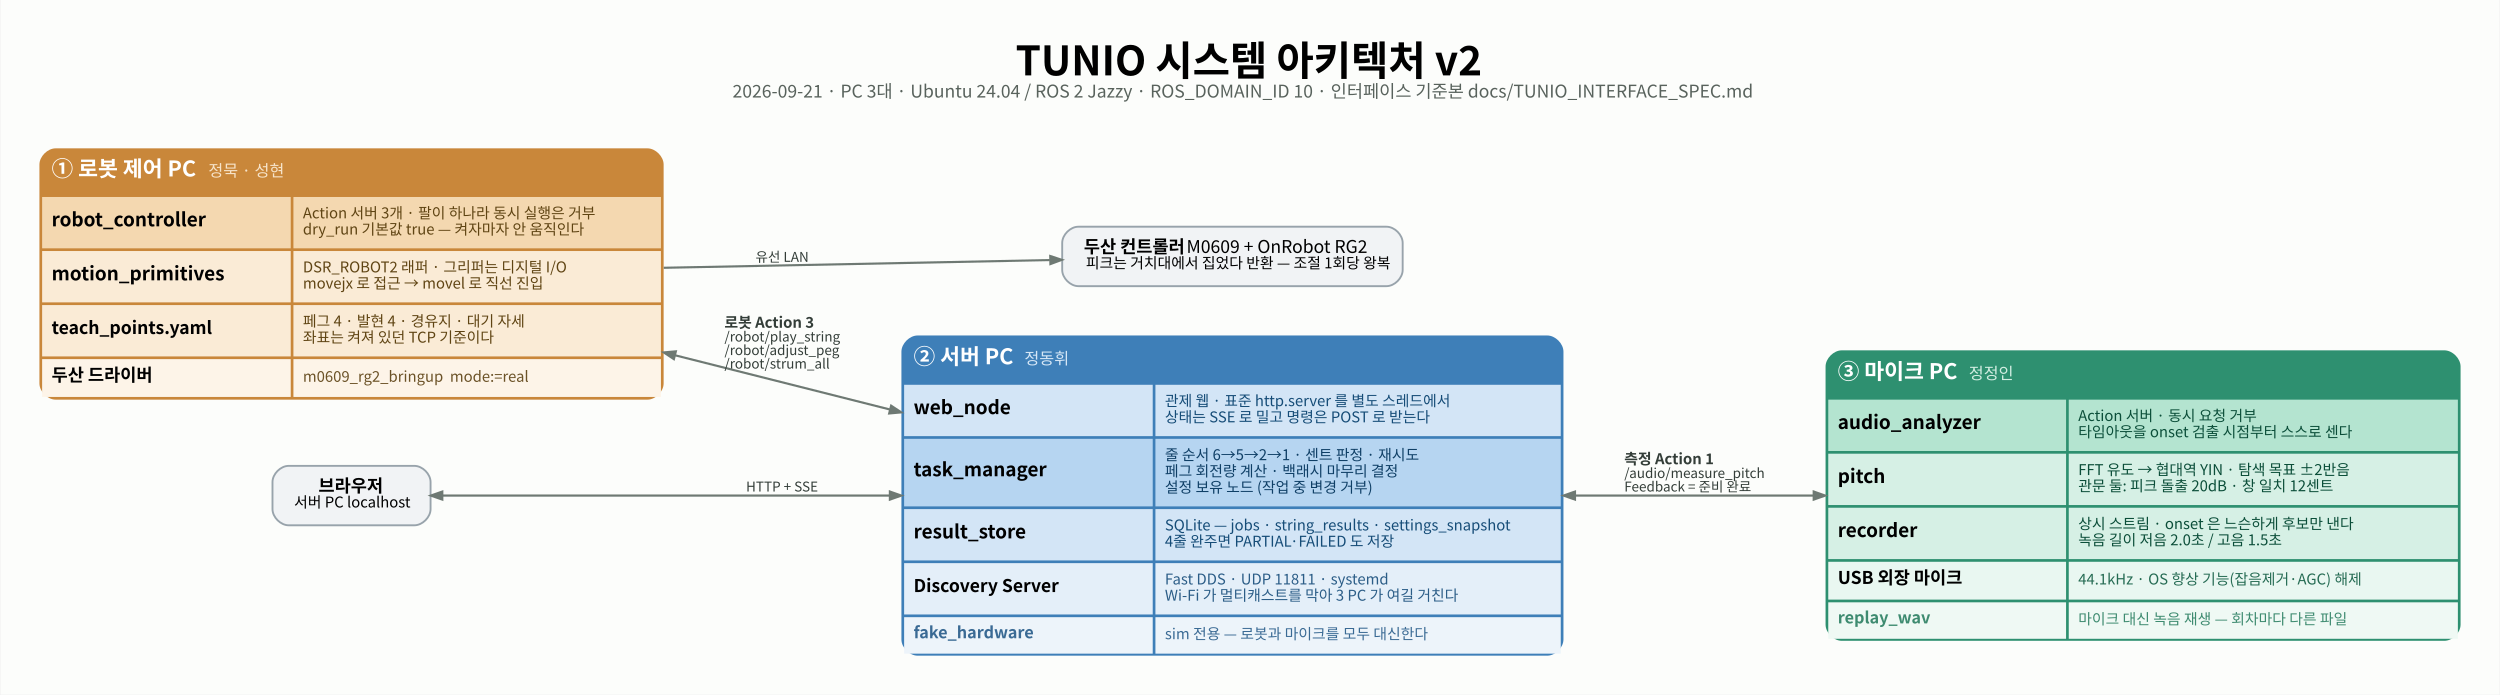
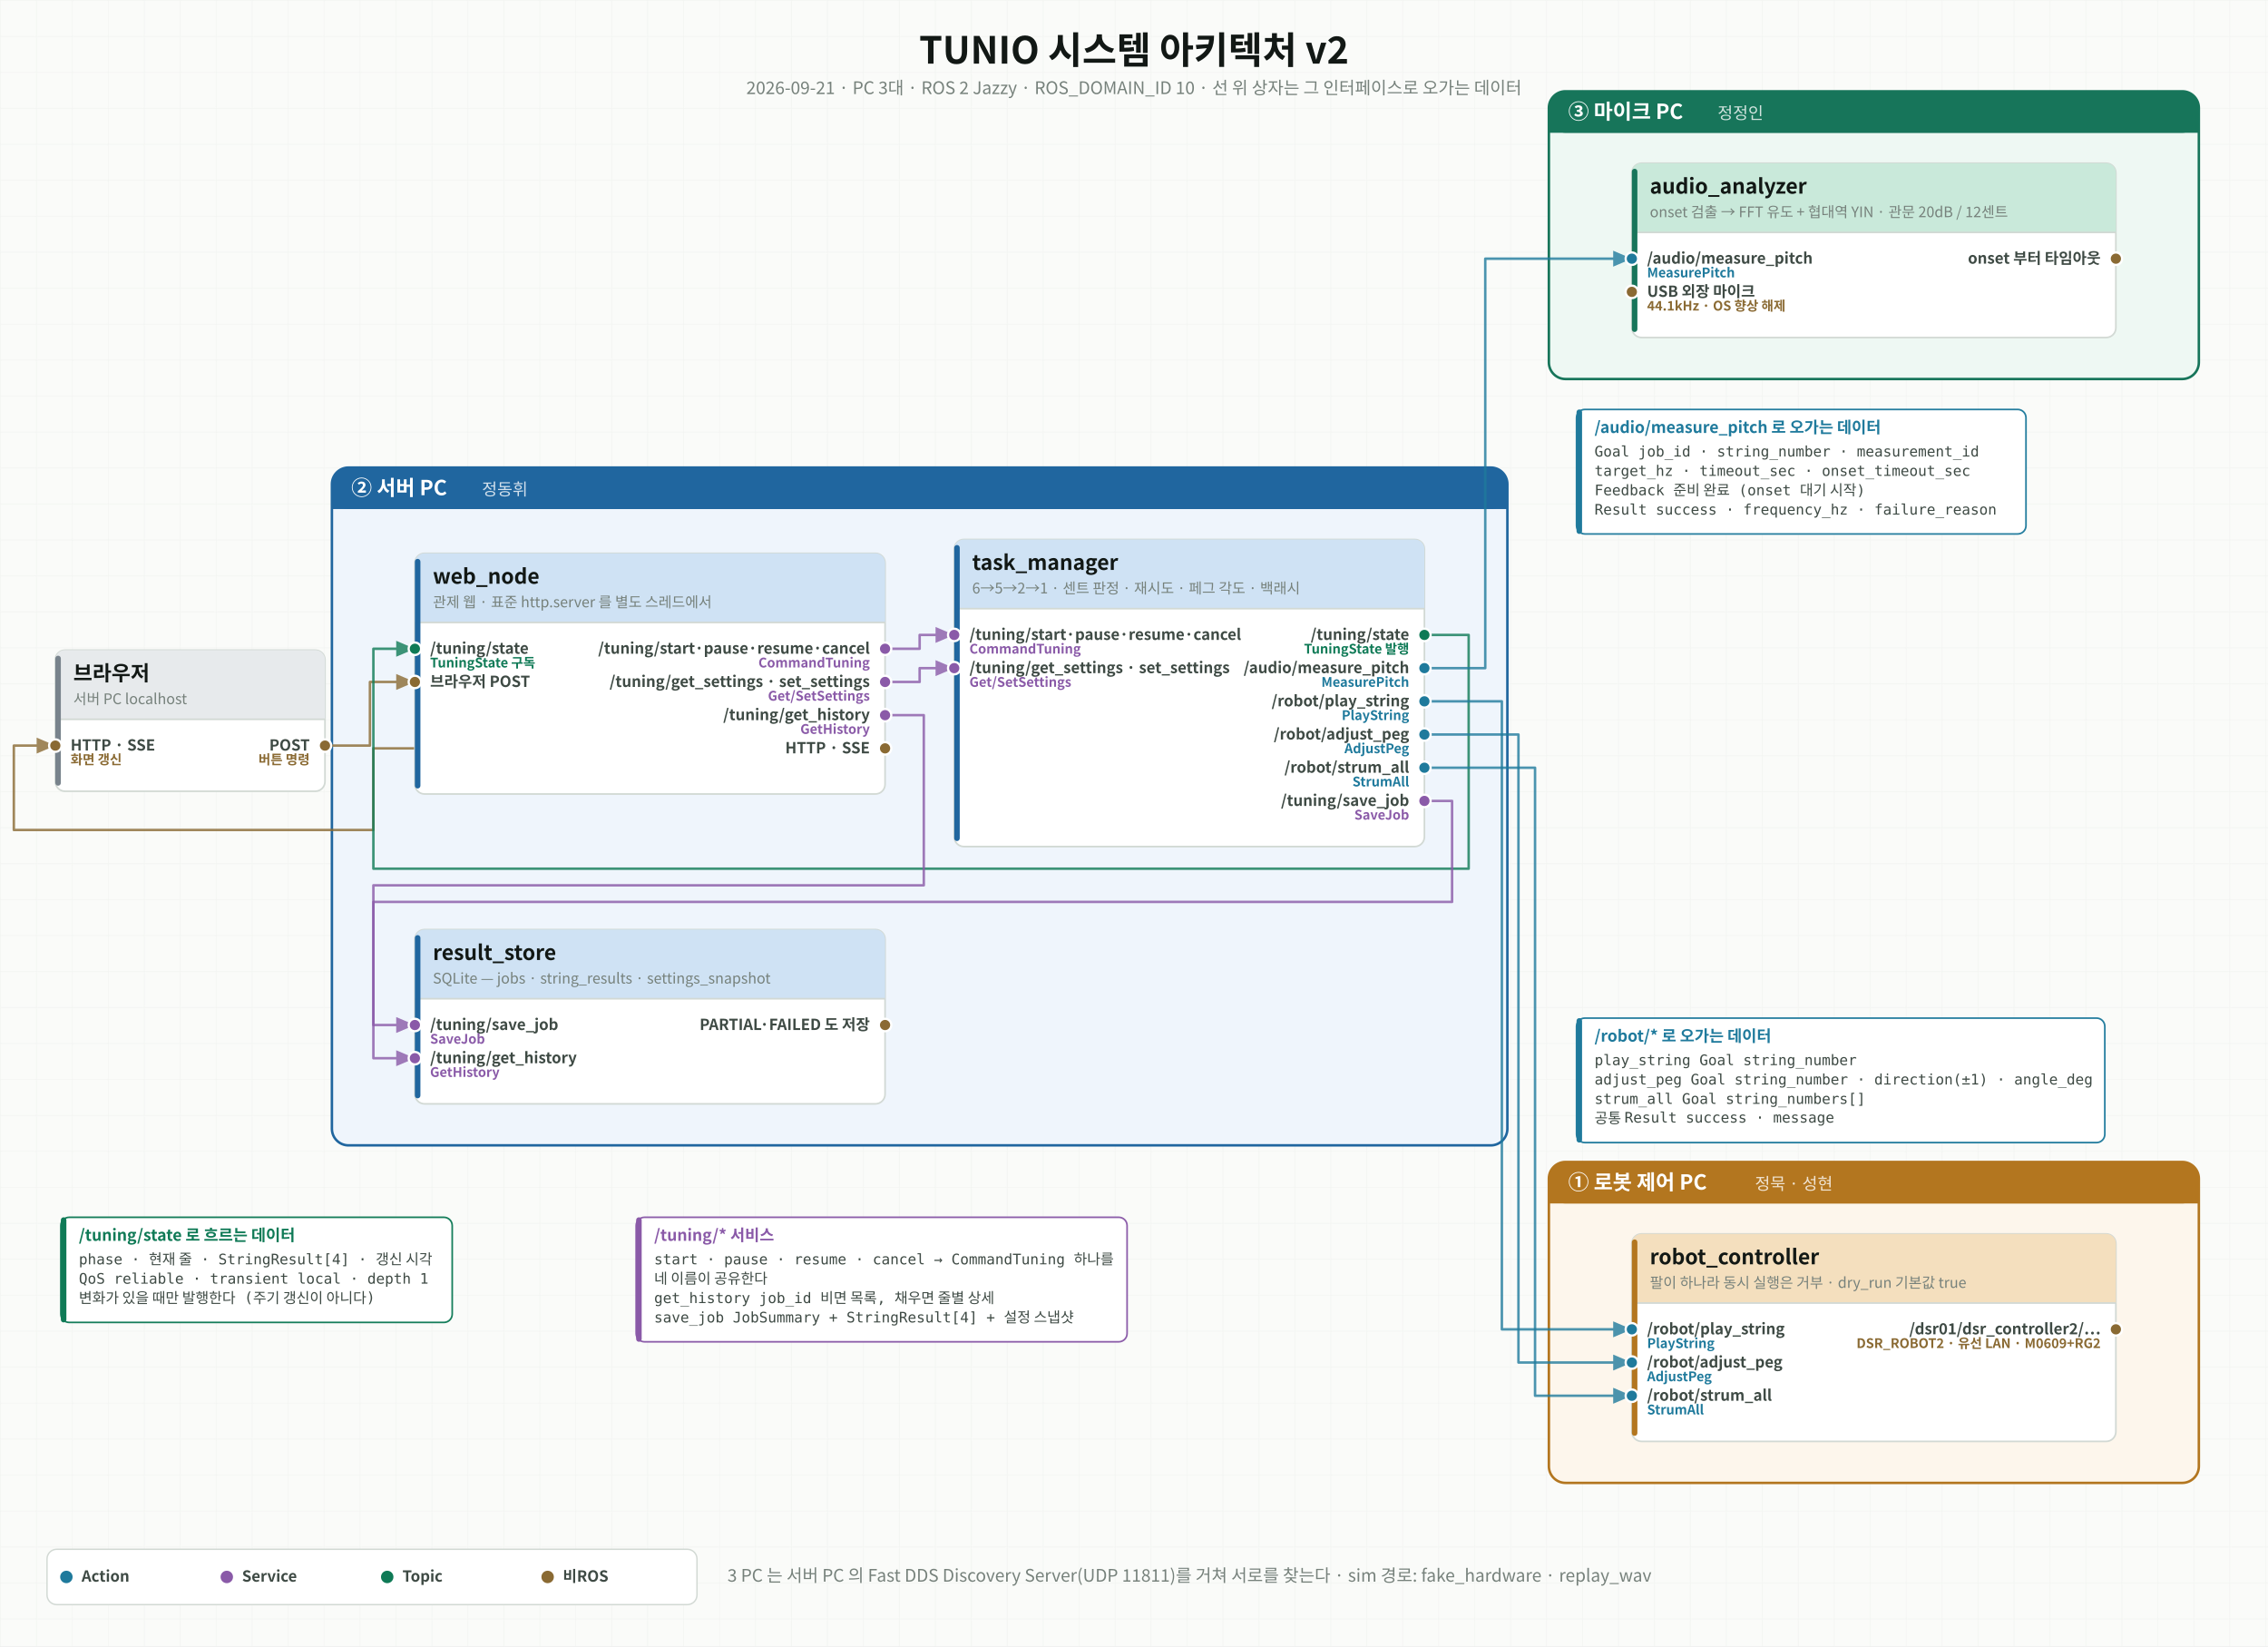
- <svg xmlns="http://www.w3.org/2000/svg" width="1850pt" height="514pt" viewBox="0.00 0.00 1849.60 514.10">
-   <g id="graph0" class="graph" transform="scale(1 1) rotate(0) translate(28.8 485.3)">
-     <polygon fill="#fcfdfb" stroke="transparent" points="-28.8,28.8 -28.8,-485.3 1820.8,-485.3 1820.8,28.8 -28.8,28.8" />
-     <text text-anchor="start" x="722.5" y="-429.5" font-family="Noto Sans CJK KR" font-weight="bold" font-size="30.00">TUNIO 시스템 아키텍처 v2</text>
-     <text text-anchor="start" x="513" y="-413.1" font-family="Noto Sans CJK KR" font-size="13.00" fill="#58625c">2026-09-21 · PC 3대 · Ubuntu 24.04 / ROS 2 Jazzy · ROS_DOMAIN_ID 10 · 인터페이스 기준본 docs/TUNIO_INTERFACE_SPEC.md</text>
-     <text text-anchor="start" x="892.5" y="-386.5" font-family="Noto Sans CJK KR" font-size="30.00"> </text>
-     <g id="node1" class="node">
-       <path fill="#c9873a" stroke="transparent" d="M12,-189.5C12,-189.5 450,-189.5 450,-189.5 456,-189.5 462,-195.5 462,-201.5 462,-201.5 462,-363.5 462,-363.5 462,-369.5 456,-375.5 450,-375.5 450,-375.5 12,-375.5 12,-375.5 6,-375.5 0,-369.5 0,-363.5 0,-363.5 0,-201.5 0,-201.5 0,-195.5 6,-189.5 12,-189.5" />
-       <text text-anchor="start" x="9" y="-354.7" font-family="Noto Sans CJK KR" font-weight="bold" font-size="16.00" fill="#ffffff"> ① 로봇 제어 PC </text>
-       <text text-anchor="start" x="125" y="-354.7" font-family="Noto Sans CJK KR" font-size="12.00" fill="#f6e3c9">  정묵 · 성현 </text>
-       <polygon fill="#f4d8b0" stroke="transparent" points="2,-301.5 2,-339.5 186,-339.5 186,-301.5 2,-301.5" />
-       <text text-anchor="start" x="9" y="-317.8" font-family="Noto Sans CJK KR" font-weight="bold" font-size="14.00">robot_controller</text>
-       <polygon fill="#f4d8b0" stroke="transparent" points="188,-301.5 188,-339.5 460,-339.5 460,-301.5 188,-301.5" />
-       <text text-anchor="start" x="195" y="-323.7" font-family="Noto Sans CJK KR" font-size="11.00" fill="#5f4413">Action 서버 3개 · 팔이 하나라 동시 실행은 거부</text>
-       <text text-anchor="start" x="195" y="-311.7" font-family="Noto Sans CJK KR" font-size="11.00" fill="#5f4413">dry_run 기본값 true — 켜자마자 안 움직인다</text>
-       <polygon fill="#faebd6" stroke="transparent" points="2,-261.5 2,-299.5 186,-299.5 186,-261.5 2,-261.5" />
-       <text text-anchor="start" x="9" y="-277.8" font-family="Noto Sans CJK KR" font-weight="bold" font-size="14.00">motion_primitives</text>
-       <polygon fill="#faebd6" stroke="transparent" points="188,-261.5 188,-299.5 460,-299.5 460,-261.5 188,-261.5" />
-       <text text-anchor="start" x="195" y="-283.7" font-family="Noto Sans CJK KR" font-size="11.00" fill="#5f4413">DSR_ROBOT2 래퍼 · 그리퍼는 디지털 I/O</text>
-       <text text-anchor="start" x="195" y="-271.7" font-family="Noto Sans CJK KR" font-size="11.00" fill="#5f4413">movejx 로 접근 → movel 로 직선 진입</text>
-       <polygon fill="#faebd6" stroke="transparent" points="2,-221.5 2,-259.5 186,-259.5 186,-221.5 2,-221.5" />
-       <text text-anchor="start" x="9" y="-238.1" font-family="Noto Sans CJK KR" font-weight="bold" font-size="13.00">teach_points.yaml</text>
-       <polygon fill="#faebd6" stroke="transparent" points="188,-221.5 188,-259.5 460,-259.5 460,-221.5 188,-221.5" />
-       <text text-anchor="start" x="195" y="-243.7" font-family="Noto Sans CJK KR" font-size="11.00" fill="#5f4413">페그 4 · 발현 4 · 경유지 · 대기 자세</text>
-       <text text-anchor="start" x="195" y="-231.7" font-family="Noto Sans CJK KR" font-size="11.00" fill="#5f4413">좌표는 켜져 있던 TCP 기준이다</text>
-       <polygon fill="#fdf4e8" stroke="transparent" points="2,-191.5 2,-219.5 186,-219.5 186,-191.5 2,-191.5" />
-       <text text-anchor="start" x="9" y="-203.1" font-family="Noto Sans CJK KR" font-weight="bold" font-size="13.00">두산 드라이버</text>
-       <polygon fill="#fdf4e8" stroke="transparent" points="188,-191.5 188,-219.5 460,-219.5 460,-191.5 188,-191.5" />
-       <text text-anchor="start" x="195" y="-202.7" font-family="Noto Sans CJK KR" font-size="11.00" fill="#6b5227">m0609_rg2_bringup  mode:=real</text>
-     </g>
-     <g id="node2" class="node">
-       <path fill="#3e7fb8" stroke="transparent" d="M650,0C650,0 1116,0 1116,0 1122,0 1128,-6 1128,-12 1128,-12 1128,-225 1128,-225 1128,-231 1122,-237 1116,-237 1116,-237 650,-237 650,-237 644,-237 638,-231 638,-225 638,-225 638,-12 638,-12 638,-6 644,0 650,0" />
-       <text text-anchor="start" x="647" y="-215.7" font-family="Noto Sans CJK KR" font-weight="bold" font-size="16.00" fill="#ffffff"> ② 서버 PC </text>
-       <text text-anchor="start" x="729" y="-215.7" font-family="Noto Sans CJK KR" font-size="12.00" fill="#d6e7f6">  정동휘 </text>
-       <polygon fill="#d3e5f6" stroke="transparent" points="640,-162.5 640,-200.5 824,-200.5 824,-162.5 640,-162.5" />
-       <text text-anchor="start" x="647" y="-178.8" font-family="Noto Sans CJK KR" font-weight="bold" font-size="14.00">web_node</text>
-       <polygon fill="#d3e5f6" stroke="transparent" points="826,-162.5 826,-200.5 1126,-200.5 1126,-162.5 826,-162.5" />
-       <text text-anchor="start" x="833" y="-184.7" font-family="Noto Sans CJK KR" font-size="11.00" fill="#154c77">관제 웹 · 표준 http.server 를 별도 스레드에서</text>
-       <text text-anchor="start" x="833" y="-172.7" font-family="Noto Sans CJK KR" font-size="11.00" fill="#154c77">상태는 SSE 로 밀고 명령은 POST 로 받는다</text>
-       <polygon fill="#b6d5f1" stroke="transparent" points="640,-110.5 640,-160.5 824,-160.5 824,-110.5 640,-110.5" />
-       <text text-anchor="start" x="647" y="-132.8" font-family="Noto Sans CJK KR" font-weight="bold" font-size="14.00">task_manager</text>
-       <polygon fill="#b6d5f1" stroke="transparent" points="826,-110.5 826,-160.5 1126,-160.5 1126,-110.5 826,-110.5" />
-       <text text-anchor="start" x="833" y="-144.7" font-family="Noto Sans CJK KR" font-size="11.00" fill="#0f3f66">줄 순서 6→5→2→1 · 센트 판정 · 재시도</text>
-       <text text-anchor="start" x="833" y="-132.7" font-family="Noto Sans CJK KR" font-size="11.00" fill="#0f3f66">페그 회전량 계산 · 백래시 마무리 결정</text>
-       <text text-anchor="start" x="833" y="-120.7" font-family="Noto Sans CJK KR" font-size="11.00" fill="#0f3f66">설정 보유 노드 (작업 중 변경 거부)</text>
-       <polygon fill="#d3e5f6" stroke="transparent" points="640,-70.5 640,-108.5 824,-108.5 824,-70.5 640,-70.5" />
-       <text text-anchor="start" x="647" y="-86.8" font-family="Noto Sans CJK KR" font-weight="bold" font-size="14.00">result_store</text>
-       <polygon fill="#d3e5f6" stroke="transparent" points="826,-70.5 826,-108.5 1126,-108.5 1126,-70.5 826,-70.5" />
-       <text text-anchor="start" x="833" y="-92.7" font-family="Noto Sans CJK KR" font-size="11.00" fill="#154c77">SQLite — jobs · string_results · settings_snapshot</text>
-       <text text-anchor="start" x="833" y="-80.7" font-family="Noto Sans CJK KR" font-size="11.00" fill="#154c77">4줄 완주면 PARTIAL·FAILED 도 저장</text>
-       <polygon fill="#e4eff9" stroke="transparent" points="640,-30.5 640,-68.5 824,-68.5 824,-30.5 640,-30.5" />
-       <text text-anchor="start" x="647" y="-47.1" font-family="Noto Sans CJK KR" font-weight="bold" font-size="13.00">Discovery Server</text>
-       <polygon fill="#e4eff9" stroke="transparent" points="826,-30.5 826,-68.5 1126,-68.5 1126,-30.5 826,-30.5" />
-       <text text-anchor="start" x="833" y="-52.7" font-family="Noto Sans CJK KR" font-size="11.00" fill="#2b5d87">Fast DDS · UDP 11811 · systemd</text>
-       <text text-anchor="start" x="833" y="-40.7" font-family="Noto Sans CJK KR" font-size="11.00" fill="#2b5d87">Wi-Fi 가 멀티캐스트를 막아 3 PC 가 여길 거친다</text>
-       <polygon fill="#edf4fa" stroke="transparent" points="640,-1.5 640,-28.5 824,-28.5 824,-1.5 640,-1.5" />
-       <text text-anchor="start" x="647" y="-12.9" font-family="Noto Sans CJK KR" font-weight="bold" font-size="12.00" fill="#3a6a94">fake_hardware</text>
-       <polygon fill="#edf4fa" stroke="transparent" points="826,-1.5 826,-28.5 1126,-28.5 1126,-1.5 826,-1.5" />
-       <text text-anchor="start" x="833" y="-12.2" font-family="Noto Sans CJK KR" font-size="11.00" fill="#3a6a94">sim 전용 — 로봇과 마이크를 모두 대신한다</text>
-     </g>
-     <g id="edge1" class="edge">
-       <path fill="none" stroke="#6e7973" stroke-width="1.6" d="M470.46,-222.34C522.25,-209.27 577.21,-195.4 629.53,-182.2" />
-       <polygon fill="#6e7973" stroke="#6e7973" stroke-width="1.6" points="469.59,-219.48 462.08,-224.45 471.05,-225.25 469.59,-219.48" />
-       <polygon fill="#6e7973" stroke="#6e7973" stroke-width="1.6" points="630.39,-185.05 637.91,-180.09 628.94,-179.28 630.39,-185.05" />
-       <text text-anchor="start" x="507" y="-242.7" font-family="Noto Sans CJK KR" font-weight="bold" font-size="11.00" fill="#333d38">로봇 Action 3</text>
-       <text text-anchor="start" x="507" y="-232.5" font-family="Noto Sans CJK KR" font-size="10.00" fill="#333d38">/robot/play_string</text>
-       <text text-anchor="start" x="507" y="-222.5" font-family="Noto Sans CJK KR" font-size="10.00" fill="#333d38">/robot/adjust_peg</text>
-       <text text-anchor="start" x="507" y="-212.5" font-family="Noto Sans CJK KR" font-size="10.00" fill="#333d38">/robot/strum_all</text>
-     </g>
-     <g id="node5" class="node">
-       <path fill="#f1f3f5" stroke="#98a3ab" stroke-width="1.4" d="M997,-317.5C997,-317.5 769,-317.5 769,-317.5 763,-317.5 757,-311.5 757,-305.5 757,-305.5 757,-285.5 757,-285.5 757,-279.5 763,-273.5 769,-273.5 769,-273.5 997,-273.5 997,-273.5 1003,-273.5 1009,-279.5 1009,-285.5 1009,-285.5 1009,-305.5 1009,-305.5 1009,-311.5 1003,-317.5 997,-317.5" />
-       <text text-anchor="start" x="773" y="-298.1" font-family="Noto Sans CJK KR" font-weight="bold" font-size="13.00">두산 컨트롤러</text>
-       <text text-anchor="start" x="849" y="-298.1" font-family="Noto Sans CJK KR" font-size="13.00">  M0609 + OnRobot RG2</text>
-       <text text-anchor="start" x="774.5" y="-286.7" font-family="Noto Sans CJK KR" font-size="11.00">피크는 거치대에서 집었다 반환 — 조절 1회당 왕복</text>
-     </g>
-     <g id="edge4" class="edge">
-       <path fill="none" stroke="#6e7973" stroke-width="1.6" d="M462.08,-287.1C557.75,-289.01 665.44,-291.17 747.82,-292.82" />
-       <polygon fill="#6e7973" stroke="#6e7973" stroke-width="1.6" points="748.16,-295.8 756.72,-292.99 748.28,-289.85 748.16,-295.8" />
-       <text text-anchor="start" x="530" y="-291.5" font-family="Noto Sans CJK KR" font-size="10.00" fill="#333d38">유선 LAN</text>
-     </g>
-     <g id="node3" class="node">
-       <path fill="#2e9070" stroke="transparent" d="M1334,-11C1334,-11 1780,-11 1780,-11 1786,-11 1792,-17 1792,-23 1792,-23 1792,-214 1792,-214 1792,-220 1786,-226 1780,-226 1780,-226 1334,-226 1334,-226 1328,-226 1322,-220 1322,-214 1322,-214 1322,-23 1322,-23 1322,-17 1328,-11 1334,-11" />
-       <text text-anchor="start" x="1331" y="-204.7" font-family="Noto Sans CJK KR" font-weight="bold" font-size="16.00" fill="#ffffff"> ③ 마이크 PC </text>
-       <text text-anchor="start" x="1428" y="-204.7" font-family="Noto Sans CJK KR" font-size="12.00" fill="#d3eee2">  정정인 </text>
-       <polygon fill="#b4e4d0" stroke="transparent" points="1324,-151.5 1324,-189.5 1500,-189.5 1500,-151.5 1324,-151.5" />
-       <text text-anchor="start" x="1331" y="-167.8" font-family="Noto Sans CJK KR" font-weight="bold" font-size="14.00">audio_analyzer</text>
-       <polygon fill="#b4e4d0" stroke="transparent" points="1502,-151.5 1502,-189.5 1790,-189.5 1790,-151.5 1502,-151.5" />
-       <text text-anchor="start" x="1509" y="-173.7" font-family="Noto Sans CJK KR" font-size="11.00" fill="#0b4e39">Action 서버 · 동시 요청 거부</text>
-       <text text-anchor="start" x="1509" y="-161.7" font-family="Noto Sans CJK KR" font-size="11.00" fill="#0b4e39">타임아웃을 onset 검출 시점부터 스스로 센다</text>
-       <polygon fill="#d6f0e5" stroke="transparent" points="1324,-111.5 1324,-149.5 1500,-149.5 1500,-111.5 1324,-111.5" />
-       <text text-anchor="start" x="1331" y="-127.8" font-family="Noto Sans CJK KR" font-weight="bold" font-size="14.00">pitch</text>
-       <polygon fill="#d6f0e5" stroke="transparent" points="1502,-111.5 1502,-149.5 1790,-149.5 1790,-111.5 1502,-111.5" />
-       <text text-anchor="start" x="1509" y="-133.7" font-family="Noto Sans CJK KR" font-size="11.00" fill="#0b4e39">FFT 유도 → 협대역 YIN · 탐색 목표 ±2반음</text>
-       <text text-anchor="start" x="1509" y="-121.7" font-family="Noto Sans CJK KR" font-size="11.00" fill="#0b4e39">관문 둘: 피크 돌출 20dB · 창 일치 12센트</text>
-       <polygon fill="#d6f0e5" stroke="transparent" points="1324,-71.5 1324,-109.5 1500,-109.5 1500,-71.5 1324,-71.5" />
-       <text text-anchor="start" x="1331" y="-87.8" font-family="Noto Sans CJK KR" font-weight="bold" font-size="14.00">recorder</text>
-       <polygon fill="#d6f0e5" stroke="transparent" points="1502,-71.5 1502,-109.5 1790,-109.5 1790,-71.5 1502,-71.5" />
-       <text text-anchor="start" x="1509" y="-93.7" font-family="Noto Sans CJK KR" font-size="11.00" fill="#0b4e39">상시 스트림 · onset 은 느슨하게 후보만 낸다</text>
-       <text text-anchor="start" x="1509" y="-81.7" font-family="Noto Sans CJK KR" font-size="11.00" fill="#0b4e39">녹음 길이 저음 2.0초 / 고음 1.5초</text>
-       <polygon fill="#e9f7f1" stroke="transparent" points="1324,-41.5 1324,-69.5 1500,-69.5 1500,-41.5 1324,-41.5" />
-       <text text-anchor="start" x="1331" y="-53.1" font-family="Noto Sans CJK KR" font-weight="bold" font-size="13.00">USB 외장 마이크</text>
-       <polygon fill="#e9f7f1" stroke="transparent" points="1502,-41.5 1502,-69.5 1790,-69.5 1790,-41.5 1502,-41.5" />
-       <text text-anchor="start" x="1509" y="-52.7" font-family="Noto Sans CJK KR" font-size="11.00" fill="#256b53">44.1kHz · OS 향상 기능(잡음제거·AGC) 해제</text>
-       <polygon fill="#eff9f4" stroke="transparent" points="1324,-12.5 1324,-39.5 1500,-39.5 1500,-12.5 1324,-12.5" />
-       <text text-anchor="start" x="1331" y="-23.9" font-family="Noto Sans CJK KR" font-weight="bold" font-size="12.00" fill="#3e8b70">replay_wav</text>
-       <polygon fill="#eff9f4" stroke="transparent" points="1502,-12.5 1502,-39.5 1790,-39.5 1790,-12.5 1502,-12.5" />
-       <text text-anchor="start" x="1509" y="-23.2" font-family="Noto Sans CJK KR" font-size="11.00" fill="#3e8b70">마이크 대신 녹음 재생 — 회차마다 다른 파일</text>
-     </g>
-     <g id="edge2" class="edge">
-       <path fill="none" stroke="#6e7973" stroke-width="1.6" d="M1136.57,-118.5C1194.32,-118.5 1255.58,-118.5 1312.93,-118.5" />
-       <polygon fill="#6e7973" stroke="#6e7973" stroke-width="1.6" points="1136.53,-115.53 1128.03,-118.5 1136.53,-121.48 1136.53,-115.53" />
-       <polygon fill="#6e7973" stroke="#6e7973" stroke-width="1.6" points="1313.23,-121.48 1321.73,-118.5 1313.23,-115.53 1313.23,-121.48" />
-       <text text-anchor="start" x="1173" y="-141.7" font-family="Noto Sans CJK KR" font-weight="bold" font-size="11.00" fill="#333d38">측정 Action 1</text>
-       <text text-anchor="start" x="1173" y="-131.5" font-family="Noto Sans CJK KR" font-size="10.00" fill="#333d38">/audio/measure_pitch</text>
-       <text text-anchor="start" x="1173" y="-121.5" font-family="Noto Sans CJK KR" font-size="10.00" fill="#333d38">Feedback = 준비 완료</text>
-     </g>
-     <g id="node4" class="node">
-       <path fill="#f1f3f5" stroke="#98a3ab" stroke-width="1.4" d="M277.5,-140.5C277.5,-140.5 184.5,-140.5 184.5,-140.5 178.5,-140.5 172.5,-134.5 172.5,-128.5 172.5,-128.5 172.5,-108.5 172.5,-108.5 172.5,-102.5 178.5,-96.5 184.5,-96.5 184.5,-96.5 277.5,-96.5 277.5,-96.5 283.5,-96.5 289.5,-102.5 289.5,-108.5 289.5,-108.5 289.5,-128.5 289.5,-128.5 289.5,-134.5 283.5,-140.5 277.5,-140.5" />
-       <text text-anchor="start" x="206.5" y="-121.1" font-family="Noto Sans CJK KR" font-weight="bold" font-size="13.00">브라우저</text>
-       <text text-anchor="start" x="188.5" y="-109.7" font-family="Noto Sans CJK KR" font-size="11.00">서버 PC localhost</text>
-     </g>
-     <g id="edge3" class="edge">
-       <path fill="none" stroke="#6e7973" stroke-width="1.6" d="M298.63,-118.5C376.46,-118.5 509.8,-118.5 629.38,-118.5" />
-       <polygon fill="#6e7973" stroke="#6e7973" stroke-width="1.6" points="298.18,-115.53 289.68,-118.5 298.18,-121.48 298.18,-115.53" />
-       <polygon fill="#6e7973" stroke="#6e7973" stroke-width="1.6" points="629.46,-121.48 637.96,-118.5 629.46,-115.53 629.46,-121.48" />
-       <text text-anchor="start" x="523" y="-121.5" font-family="Noto Sans CJK KR" font-size="10.00" fill="#333d38">HTTP + SSE</text>
-     </g>
-   </g>
+ <svg xmlns="http://www.w3.org/2000/svg" viewBox="0 0 1640 1190" width="1640" height="1190">
+   <defs>
+     <marker id="ah_act" markerWidth="9" markerHeight="9" refX="7.5" refY="3.2" orient="auto">
+       <path d="M0 0 L7.5 3.2 L0 6.4 z" fill="#1F7A9C" />
+     </marker>
+     <marker id="ah_srv" markerWidth="9" markerHeight="9" refX="7.5" refY="3.2" orient="auto">
+       <path d="M0 0 L7.5 3.2 L0 6.4 z" fill="#8A5AA8" />
+     </marker>
+     <marker id="ah_top" markerWidth="9" markerHeight="9" refX="7.5" refY="3.2" orient="auto">
+       <path d="M0 0 L7.5 3.2 L0 6.4 z" fill="#0F7A56" />
+     </marker>
+     <marker id="ah_raw" markerWidth="9" markerHeight="9" refX="7.5" refY="3.2" orient="auto">
+       <path d="M0 0 L7.5 3.2 L0 6.4 z" fill="#8A6A33" />
+     </marker>
+     <pattern id="grid" width="26" height="26" patternUnits="userSpaceOnUse">
+       <path d="M26 0 H0 V26" fill="none" stroke="#EDEFEC" stroke-width="1" />
+     </pattern>
+   </defs>
+   <style>text{font-family:"Noto Sans CJK KR","Malgun Gothic",sans-serif}.gt{font-size:15px;font-weight:700;fill:#fff}.gw{font-size:12px;fill:#ffffffcc}.nt{font-size:15px;font-weight:700}.ns{font-size:10.5px;fill:#76817B}.pl{font-size:11px;font-weight:600;fill:#3E4A44}.pt{font-size:9.5px;font-weight:600}.wn{font-size:10.5px;font-family:"IBM Plex Mono",monospace}.ntt{font-size:11.5px;font-weight:700}.t1{font-size:27px;font-weight:700;fill:#121815}.t2{font-size:12.5px;fill:#76817B}.lg{font-size:11px;fill:#3E4A44;font-weight:600}</style>
+   <rect width="1640" height="1190" fill="#FAFBF9" />
+   <rect width="1640" height="1190" fill="url(#grid)" opacity="0.55" />
+   <text x="820.0" y="46" class="t1" text-anchor="middle">TUNIO 시스템 아키텍처 v2</text>
+   <text x="820.0" y="68" class="t2" text-anchor="middle">2026-09-21 · PC 3대 · ROS 2 Jazzy · ROS_DOMAIN_ID 10 · 선 위 상자는 그 인터페이스로 오가는 데이터</text>
+   <rect x="1120" y="66" width="470" height="208" rx="12" fill="#EEF8F3" stroke="#17755A" stroke-width="1.8" />
+   <rect x="1120" y="66" width="470" height="30" rx="12" fill="#17755A" />
+   <rect x="1120" y="84" width="470" height="12" fill="#17755A" />
+   <text x="1134" y="86" class="gt">③ 마이크 PC</text>
+   <text x="1242.0" y="86" class="gw">정정인</text>
+   <rect x="240" y="338" width="850" height="490" rx="12" fill="#EFF5FC" stroke="#20669F" stroke-width="1.8" />
+   <rect x="240" y="338" width="850" height="30" rx="12" fill="#20669F" />
+   <rect x="240" y="356" width="850" height="12" fill="#20669F" />
+   <text x="254" y="358" class="gt">② 서버 PC</text>
+   <text x="348.5" y="358" class="gw">정동휘</text>
+   <rect x="1120" y="840" width="470" height="232" rx="12" fill="#FDF6EC" stroke="#B3761F" stroke-width="1.8" />
+   <rect x="1120" y="840" width="470" height="30" rx="12" fill="#B3761F" />
+   <rect x="1120" y="858" width="470" height="12" fill="#B3761F" />
+   <text x="1134" y="860" class="gt">① 로봇 제어 PC</text>
+   <text x="1269.0" y="860" class="gw">정묵 · 성현</text>
+   <path d="M235 539 H267.5 V493 H300" fill="none" stroke="#8A6A33" stroke-width="1.8" opacity="0.8" stroke-linejoin="round" marker-end="url(#ah_raw)" />
+   <path d="M640 541 H270 V600 H10 V539 H40" fill="none" stroke="#8A6A33" stroke-width="1.8" opacity="0.8" stroke-linejoin="round" marker-end="url(#ah_raw)" />
+   <path d="M640 469 H665.0 V459 H690" fill="none" stroke="#8A5AA8" stroke-width="1.8" opacity="0.8" stroke-linejoin="round" marker-end="url(#ah_srv)" />
+   <path d="M640 493 H665.0 V483 H690" fill="none" stroke="#8A5AA8" stroke-width="1.8" opacity="0.8" stroke-linejoin="round" marker-end="url(#ah_srv)" />
+   <path d="M1030 459 H1062 V628 H270 V469 H300" fill="none" stroke="#0F7A56" stroke-width="1.8" opacity="0.8" stroke-linejoin="round" marker-end="url(#ah_top)" />
+   <path d="M640 517 H668 V640 H270 V765 H300" fill="none" stroke="#8A5AA8" stroke-width="1.8" opacity="0.8" stroke-linejoin="round" marker-end="url(#ah_srv)" />
+   <path d="M1030 579 H1050 V652 H270 V741 H300" fill="none" stroke="#8A5AA8" stroke-width="1.8" opacity="0.8" stroke-linejoin="round" marker-end="url(#ah_srv)" />
+   <path d="M1030 483 H1074 V187 H1180" fill="none" stroke="#1F7A9C" stroke-width="1.8" opacity="0.8" stroke-linejoin="round" marker-end="url(#ah_act)" />
+   <path d="M1030 507 H1086 V961 H1180" fill="none" stroke="#1F7A9C" stroke-width="1.8" opacity="0.8" stroke-linejoin="round" marker-end="url(#ah_act)" />
+   <path d="M1030 531 H1098 V985 H1180" fill="none" stroke="#1F7A9C" stroke-width="1.8" opacity="0.8" stroke-linejoin="round" marker-end="url(#ah_act)" />
+   <path d="M1030 555 H1110 V1009 H1180" fill="none" stroke="#1F7A9C" stroke-width="1.8" opacity="0.8" stroke-linejoin="round" marker-end="url(#ah_act)" />
+   <rect x="40" y="470" width="195" height="102" rx="7" fill="#FFFFFF" stroke="#D2D9D4" stroke-width="1.2" />
+   <path d="M40 520 v-43 a7 7 0 0 1 7-7 h181 a7 7 0 0 1 7 7 v43 z" fill="#E7EAEC" />
+   <line x1="40" y1="520" x2="235" y2="520" stroke="#D2D9D4" stroke-width="1.2" />
+   <rect x="40" y="474" width="4" height="94" fill="#78838C" rx="2" />
+   <text x="53" y="492" class="nt" fill="#121815">브라우저</text>
+   <text x="53" y="509" class="ns">서버 PC localhost</text>
+   <circle cx="40" cy="539" r="4.5" fill="#8A6A33" stroke="#FFFFFF" stroke-width="1.6" />
+   <text x="51" y="542.6" class="pl">HTTP · SSE</text>
+   <text x="51" y="552.5" class="pt" fill="#8A6A33">화면 갱신</text>
+   <circle cx="235" cy="539" r="4.5" fill="#8A6A33" stroke="#FFFFFF" stroke-width="1.6" />
+   <text x="224" y="542.6" class="pl" text-anchor="end">POST</text>
+   <text x="224" y="552.5" class="pt" text-anchor="end" fill="#8A6A33">버튼 명령</text>
+   <rect x="300" y="400" width="340" height="174" rx="7" fill="#FFFFFF" stroke="#D2D9D4" stroke-width="1.2" />
+   <path d="M300 450 v-43 a7 7 0 0 1 7-7 h326 a7 7 0 0 1 7 7 v43 z" fill="#CFE2F4" />
+   <line x1="300" y1="450" x2="640" y2="450" stroke="#D2D9D4" stroke-width="1.2" />
+   <rect x="300" y="404" width="4" height="166" fill="#20669F" rx="2" />
+   <text x="313" y="422" class="nt" fill="#121815">web_node</text>
+   <text x="313" y="439" class="ns">관제 웹 · 표준 http.server 를 별도 스레드에서</text>
+   <circle cx="300" cy="469" r="4.5" fill="#0F7A56" stroke="#FFFFFF" stroke-width="1.6" />
+   <text x="311" y="472.6" class="pl">/tuning/state</text>
+   <text x="311" y="482.5" class="pt" fill="#0F7A56">TuningState 구독</text>
+   <circle cx="300" cy="493" r="4.5" fill="#8A6A33" stroke="#FFFFFF" stroke-width="1.6" />
+   <text x="311" y="496.6" class="pl">브라우저 POST</text>
+   <circle cx="640" cy="469" r="4.5" fill="#8A5AA8" stroke="#FFFFFF" stroke-width="1.6" />
+   <text x="629" y="472.6" class="pl" text-anchor="end">/tuning/start·pause·resume·cancel</text>
+   <text x="629" y="482.5" class="pt" text-anchor="end" fill="#8A5AA8">CommandTuning</text>
+   <circle cx="640" cy="493" r="4.5" fill="#8A5AA8" stroke="#FFFFFF" stroke-width="1.6" />
+   <text x="629" y="496.6" class="pl" text-anchor="end">/tuning/get_settings · set_settings</text>
+   <text x="629" y="506.5" class="pt" text-anchor="end" fill="#8A5AA8">Get/SetSettings</text>
+   <circle cx="640" cy="517" r="4.5" fill="#8A5AA8" stroke="#FFFFFF" stroke-width="1.6" />
+   <text x="629" y="520.6" class="pl" text-anchor="end">/tuning/get_history</text>
+   <text x="629" y="530.5" class="pt" text-anchor="end" fill="#8A5AA8">GetHistory</text>
+   <circle cx="640" cy="541" r="4.5" fill="#8A6A33" stroke="#FFFFFF" stroke-width="1.6" />
+   <text x="629" y="544.6" class="pl" text-anchor="end">HTTP · SSE</text>
+   <rect x="690" y="390" width="340" height="222" rx="7" fill="#FFFFFF" stroke="#D2D9D4" stroke-width="1.2" />
+   <path d="M690 440 v-43 a7 7 0 0 1 7-7 h326 a7 7 0 0 1 7 7 v43 z" fill="#CFE2F4" />
+   <line x1="690" y1="440" x2="1030" y2="440" stroke="#D2D9D4" stroke-width="1.2" />
+   <rect x="690" y="394" width="4" height="214" fill="#20669F" rx="2" />
+   <text x="703" y="412" class="nt" fill="#121815">task_manager</text>
+   <text x="703" y="429" class="ns">6→5→2→1 · 센트 판정 · 재시도 · 페그 각도 · 백래시</text>
+   <circle cx="690" cy="459" r="4.5" fill="#8A5AA8" stroke="#FFFFFF" stroke-width="1.6" />
+   <text x="701" y="462.6" class="pl">/tuning/start·pause·resume·cancel</text>
+   <text x="701" y="472.5" class="pt" fill="#8A5AA8">CommandTuning</text>
+   <circle cx="690" cy="483" r="4.5" fill="#8A5AA8" stroke="#FFFFFF" stroke-width="1.6" />
+   <text x="701" y="486.6" class="pl">/tuning/get_settings · set_settings</text>
+   <text x="701" y="496.5" class="pt" fill="#8A5AA8">Get/SetSettings</text>
+   <circle cx="1030" cy="459" r="4.5" fill="#0F7A56" stroke="#FFFFFF" stroke-width="1.6" />
+   <text x="1019" y="462.6" class="pl" text-anchor="end">/tuning/state</text>
+   <text x="1019" y="472.5" class="pt" text-anchor="end" fill="#0F7A56">TuningState 발행</text>
+   <circle cx="1030" cy="483" r="4.5" fill="#1F7A9C" stroke="#FFFFFF" stroke-width="1.6" />
+   <text x="1019" y="486.6" class="pl" text-anchor="end">/audio/measure_pitch</text>
+   <text x="1019" y="496.5" class="pt" text-anchor="end" fill="#1F7A9C">MeasurePitch</text>
+   <circle cx="1030" cy="507" r="4.5" fill="#1F7A9C" stroke="#FFFFFF" stroke-width="1.6" />
+   <text x="1019" y="510.6" class="pl" text-anchor="end">/robot/play_string</text>
+   <text x="1019" y="520.5" class="pt" text-anchor="end" fill="#1F7A9C">PlayString</text>
+   <circle cx="1030" cy="531" r="4.5" fill="#1F7A9C" stroke="#FFFFFF" stroke-width="1.6" />
+   <text x="1019" y="534.6" class="pl" text-anchor="end">/robot/adjust_peg</text>
+   <text x="1019" y="544.5" class="pt" text-anchor="end" fill="#1F7A9C">AdjustPeg</text>
+   <circle cx="1030" cy="555" r="4.5" fill="#1F7A9C" stroke="#FFFFFF" stroke-width="1.6" />
+   <text x="1019" y="558.6" class="pl" text-anchor="end">/robot/strum_all</text>
+   <text x="1019" y="568.5" class="pt" text-anchor="end" fill="#1F7A9C">StrumAll</text>
+   <circle cx="1030" cy="579" r="4.5" fill="#8A5AA8" stroke="#FFFFFF" stroke-width="1.6" />
+   <text x="1019" y="582.6" class="pl" text-anchor="end">/tuning/save_job</text>
+   <text x="1019" y="592.5" class="pt" text-anchor="end" fill="#8A5AA8">SaveJob</text>
+   <rect x="300" y="672" width="340" height="126" rx="7" fill="#FFFFFF" stroke="#D2D9D4" stroke-width="1.2" />
+   <path d="M300 722 v-43 a7 7 0 0 1 7-7 h326 a7 7 0 0 1 7 7 v43 z" fill="#CFE2F4" />
+   <line x1="300" y1="722" x2="640" y2="722" stroke="#D2D9D4" stroke-width="1.2" />
+   <rect x="300" y="676" width="4" height="118" fill="#20669F" rx="2" />
+   <text x="313" y="694" class="nt" fill="#121815">result_store</text>
+   <text x="313" y="711" class="ns">SQLite — jobs · string_results · settings_snapshot</text>
+   <circle cx="300" cy="741" r="4.5" fill="#8A5AA8" stroke="#FFFFFF" stroke-width="1.6" />
+   <text x="311" y="744.6" class="pl">/tuning/save_job</text>
+   <text x="311" y="754.5" class="pt" fill="#8A5AA8">SaveJob</text>
+   <circle cx="300" cy="765" r="4.5" fill="#8A5AA8" stroke="#FFFFFF" stroke-width="1.6" />
+   <text x="311" y="768.6" class="pl">/tuning/get_history</text>
+   <text x="311" y="778.5" class="pt" fill="#8A5AA8">GetHistory</text>
+   <circle cx="640" cy="741" r="4.5" fill="#8A6A33" stroke="#FFFFFF" stroke-width="1.6" />
+   <text x="629" y="744.6" class="pl" text-anchor="end">PARTIAL·FAILED 도 저장</text>
+   <rect x="1180" y="118" width="350" height="126" rx="7" fill="#FFFFFF" stroke="#D2D9D4" stroke-width="1.2" />
+   <path d="M1180 168 v-43 a7 7 0 0 1 7-7 h336 a7 7 0 0 1 7 7 v43 z" fill="#C9E9DA" />
+   <line x1="1180" y1="168" x2="1530" y2="168" stroke="#D2D9D4" stroke-width="1.2" />
+   <rect x="1180" y="122" width="4" height="118" fill="#17755A" rx="2" />
+   <text x="1193" y="140" class="nt" fill="#121815">audio_analyzer</text>
+   <text x="1193" y="157" class="ns">onset 검출 → FFT 유도 + 협대역 YIN · 관문 20dB / 12센트</text>
+   <circle cx="1180" cy="187" r="4.5" fill="#1F7A9C" stroke="#FFFFFF" stroke-width="1.6" />
+   <text x="1191" y="190.6" class="pl">/audio/measure_pitch</text>
+   <text x="1191" y="200.5" class="pt" fill="#1F7A9C">MeasurePitch</text>
+   <circle cx="1180" cy="211" r="4.5" fill="#8A6A33" stroke="#FFFFFF" stroke-width="1.6" />
+   <text x="1191" y="214.6" class="pl">USB 외장 마이크</text>
+   <text x="1191" y="224.5" class="pt" fill="#8A6A33">44.1kHz · OS 향상 해제</text>
+   <circle cx="1530" cy="187" r="4.5" fill="#8A6A33" stroke="#FFFFFF" stroke-width="1.6" />
+   <text x="1519" y="190.6" class="pl" text-anchor="end">onset 부터 타임아웃</text>
+   <rect x="1180" y="892" width="350" height="150" rx="7" fill="#FFFFFF" stroke="#D2D9D4" stroke-width="1.2" />
+   <path d="M1180 942 v-43 a7 7 0 0 1 7-7 h336 a7 7 0 0 1 7 7 v43 z" fill="#F4DFBE" />
+   <line x1="1180" y1="942" x2="1530" y2="942" stroke="#D2D9D4" stroke-width="1.2" />
+   <rect x="1180" y="896" width="4" height="142" fill="#B3761F" rx="2" />
+   <text x="1193" y="914" class="nt" fill="#121815">robot_controller</text>
+   <text x="1193" y="931" class="ns">팔이 하나라 동시 실행은 거부 · dry_run 기본값 true</text>
+   <circle cx="1180" cy="961" r="4.5" fill="#1F7A9C" stroke="#FFFFFF" stroke-width="1.6" />
+   <text x="1191" y="964.6" class="pl">/robot/play_string</text>
+   <text x="1191" y="974.5" class="pt" fill="#1F7A9C">PlayString</text>
+   <circle cx="1180" cy="985" r="4.5" fill="#1F7A9C" stroke="#FFFFFF" stroke-width="1.6" />
+   <text x="1191" y="988.6" class="pl">/robot/adjust_peg</text>
+   <text x="1191" y="998.5" class="pt" fill="#1F7A9C">AdjustPeg</text>
+   <circle cx="1180" cy="1009" r="4.5" fill="#1F7A9C" stroke="#FFFFFF" stroke-width="1.6" />
+   <text x="1191" y="1012.6" class="pl">/robot/strum_all</text>
+   <text x="1191" y="1022.5" class="pt" fill="#1F7A9C">StrumAll</text>
+   <circle cx="1530" cy="961" r="4.5" fill="#8A6A33" stroke="#FFFFFF" stroke-width="1.6" />
+   <text x="1519" y="964.6" class="pl" text-anchor="end">/dsr01/dsr_controller2/…</text>
+   <text x="1519" y="974.5" class="pt" text-anchor="end" fill="#8A6A33">DSR_ROBOT2 · 유선 LAN · M0609+RG2</text>
+   <rect x="1140" y="296" width="325" height="90" rx="6" fill="#FFFFFF" stroke="#1F7A9C" stroke-width="1.2" opacity="0.97" />
+   <rect x="1140" y="296" width="4" height="90" rx="2" fill="#1F7A9C" />
+   <text x="1153" y="313" class="ntt" fill="#1F7A9C">/audio/measure_pitch 로 오가는 데이터</text>
+   <text x="1153" y="330" class="wn" fill="#3E4A44">Goal    job_id · string_number · measurement_id</text>
+   <text x="1153" y="344" class="wn" fill="#3E4A44">        target_hz · timeout_sec · onset_timeout_sec</text>
+   <text x="1153" y="358" class="wn" fill="#3E4A44">Feedback  준비 완료 (onset 대기 시작)</text>
+   <text x="1153" y="372" class="wn" fill="#3E4A44">Result  success · frequency_hz · failure_reason</text>
+   <rect x="1140" y="736" width="382" height="90" rx="6" fill="#FFFFFF" stroke="#1F7A9C" stroke-width="1.2" opacity="0.97" />
+   <rect x="1140" y="736" width="4" height="90" rx="2" fill="#1F7A9C" />
+   <text x="1153" y="753" class="ntt" fill="#1F7A9C">/robot/* 로 오가는 데이터</text>
+   <text x="1153" y="770" class="wn" fill="#3E4A44">play_string   Goal  string_number</text>
+   <text x="1153" y="784" class="wn" fill="#3E4A44">adjust_peg    Goal  string_number · direction(±1) · angle_deg</text>
+   <text x="1153" y="798" class="wn" fill="#3E4A44">strum_all     Goal  string_numbers[]</text>
+   <text x="1153" y="812" class="wn" fill="#3E4A44">공통 Result   success · message</text>
+   <rect x="44" y="880" width="283" height="76" rx="6" fill="#FFFFFF" stroke="#0F7A56" stroke-width="1.2" opacity="0.97" />
+   <rect x="44" y="880" width="4" height="76" rx="2" fill="#0F7A56" />
+   <text x="57" y="897" class="ntt" fill="#0F7A56">/tuning/state 로 흐르는 데이터</text>
+   <text x="57" y="914" class="wn" fill="#3E4A44">phase · 현재 줄 · StringResult[4] · 갱신 시각</text>
+   <text x="57" y="928" class="wn" fill="#3E4A44">QoS  reliable · transient local · depth 1</text>
+   <text x="57" y="942" class="wn" fill="#3E4A44">변화가 있을 때만 발행한다 (주기 갱신이 아니다)</text>
+   <rect x="460" y="880" width="355" height="90" rx="6" fill="#FFFFFF" stroke="#8A5AA8" stroke-width="1.2" opacity="0.97" />
+   <rect x="460" y="880" width="4" height="90" rx="2" fill="#8A5AA8" />
+   <text x="473" y="897" class="ntt" fill="#8A5AA8">/tuning/* 서비스</text>
+   <text x="473" y="914" class="wn" fill="#3E4A44">start · pause · resume · cancel  →  CommandTuning 하나를</text>
+   <text x="473" y="928" class="wn" fill="#3E4A44">                                    네 이름이 공유한다</text>
+   <text x="473" y="942" class="wn" fill="#3E4A44">get_history   job_id 비면 목록, 채우면 줄별 상세</text>
+   <text x="473" y="956" class="wn" fill="#3E4A44">save_job      JobSummary + StringResult[4] + 설정 스냅샷</text>
+   <rect x="34" y="1120" width="470" height="40" rx="7" fill="#FFFFFF" stroke="#D2D9D4" />
+   <circle cx="48" cy="1140" r="4.5" fill="#1F7A9C" />
+   <text x="59" y="1143.4" class="lg">Action</text>
+   <circle cx="164" cy="1140" r="4.5" fill="#8A5AA8" />
+   <text x="175" y="1143.4" class="lg">Service</text>
+   <circle cx="280" cy="1140" r="4.5" fill="#0F7A56" />
+   <text x="291" y="1143.4" class="lg">Topic</text>
+   <circle cx="396" cy="1140" r="4.5" fill="#8A6A33" />
+   <text x="407" y="1143.4" class="lg">비ROS</text>
+   <text x="526" y="1143.4" class="t2">3 PC 는 서버 PC 의 Fast DDS Discovery Server(UDP 11811)를 거쳐 서로를 찾는다 · sim 경로: fake_hardware · replay_wav</text>
</svg>
